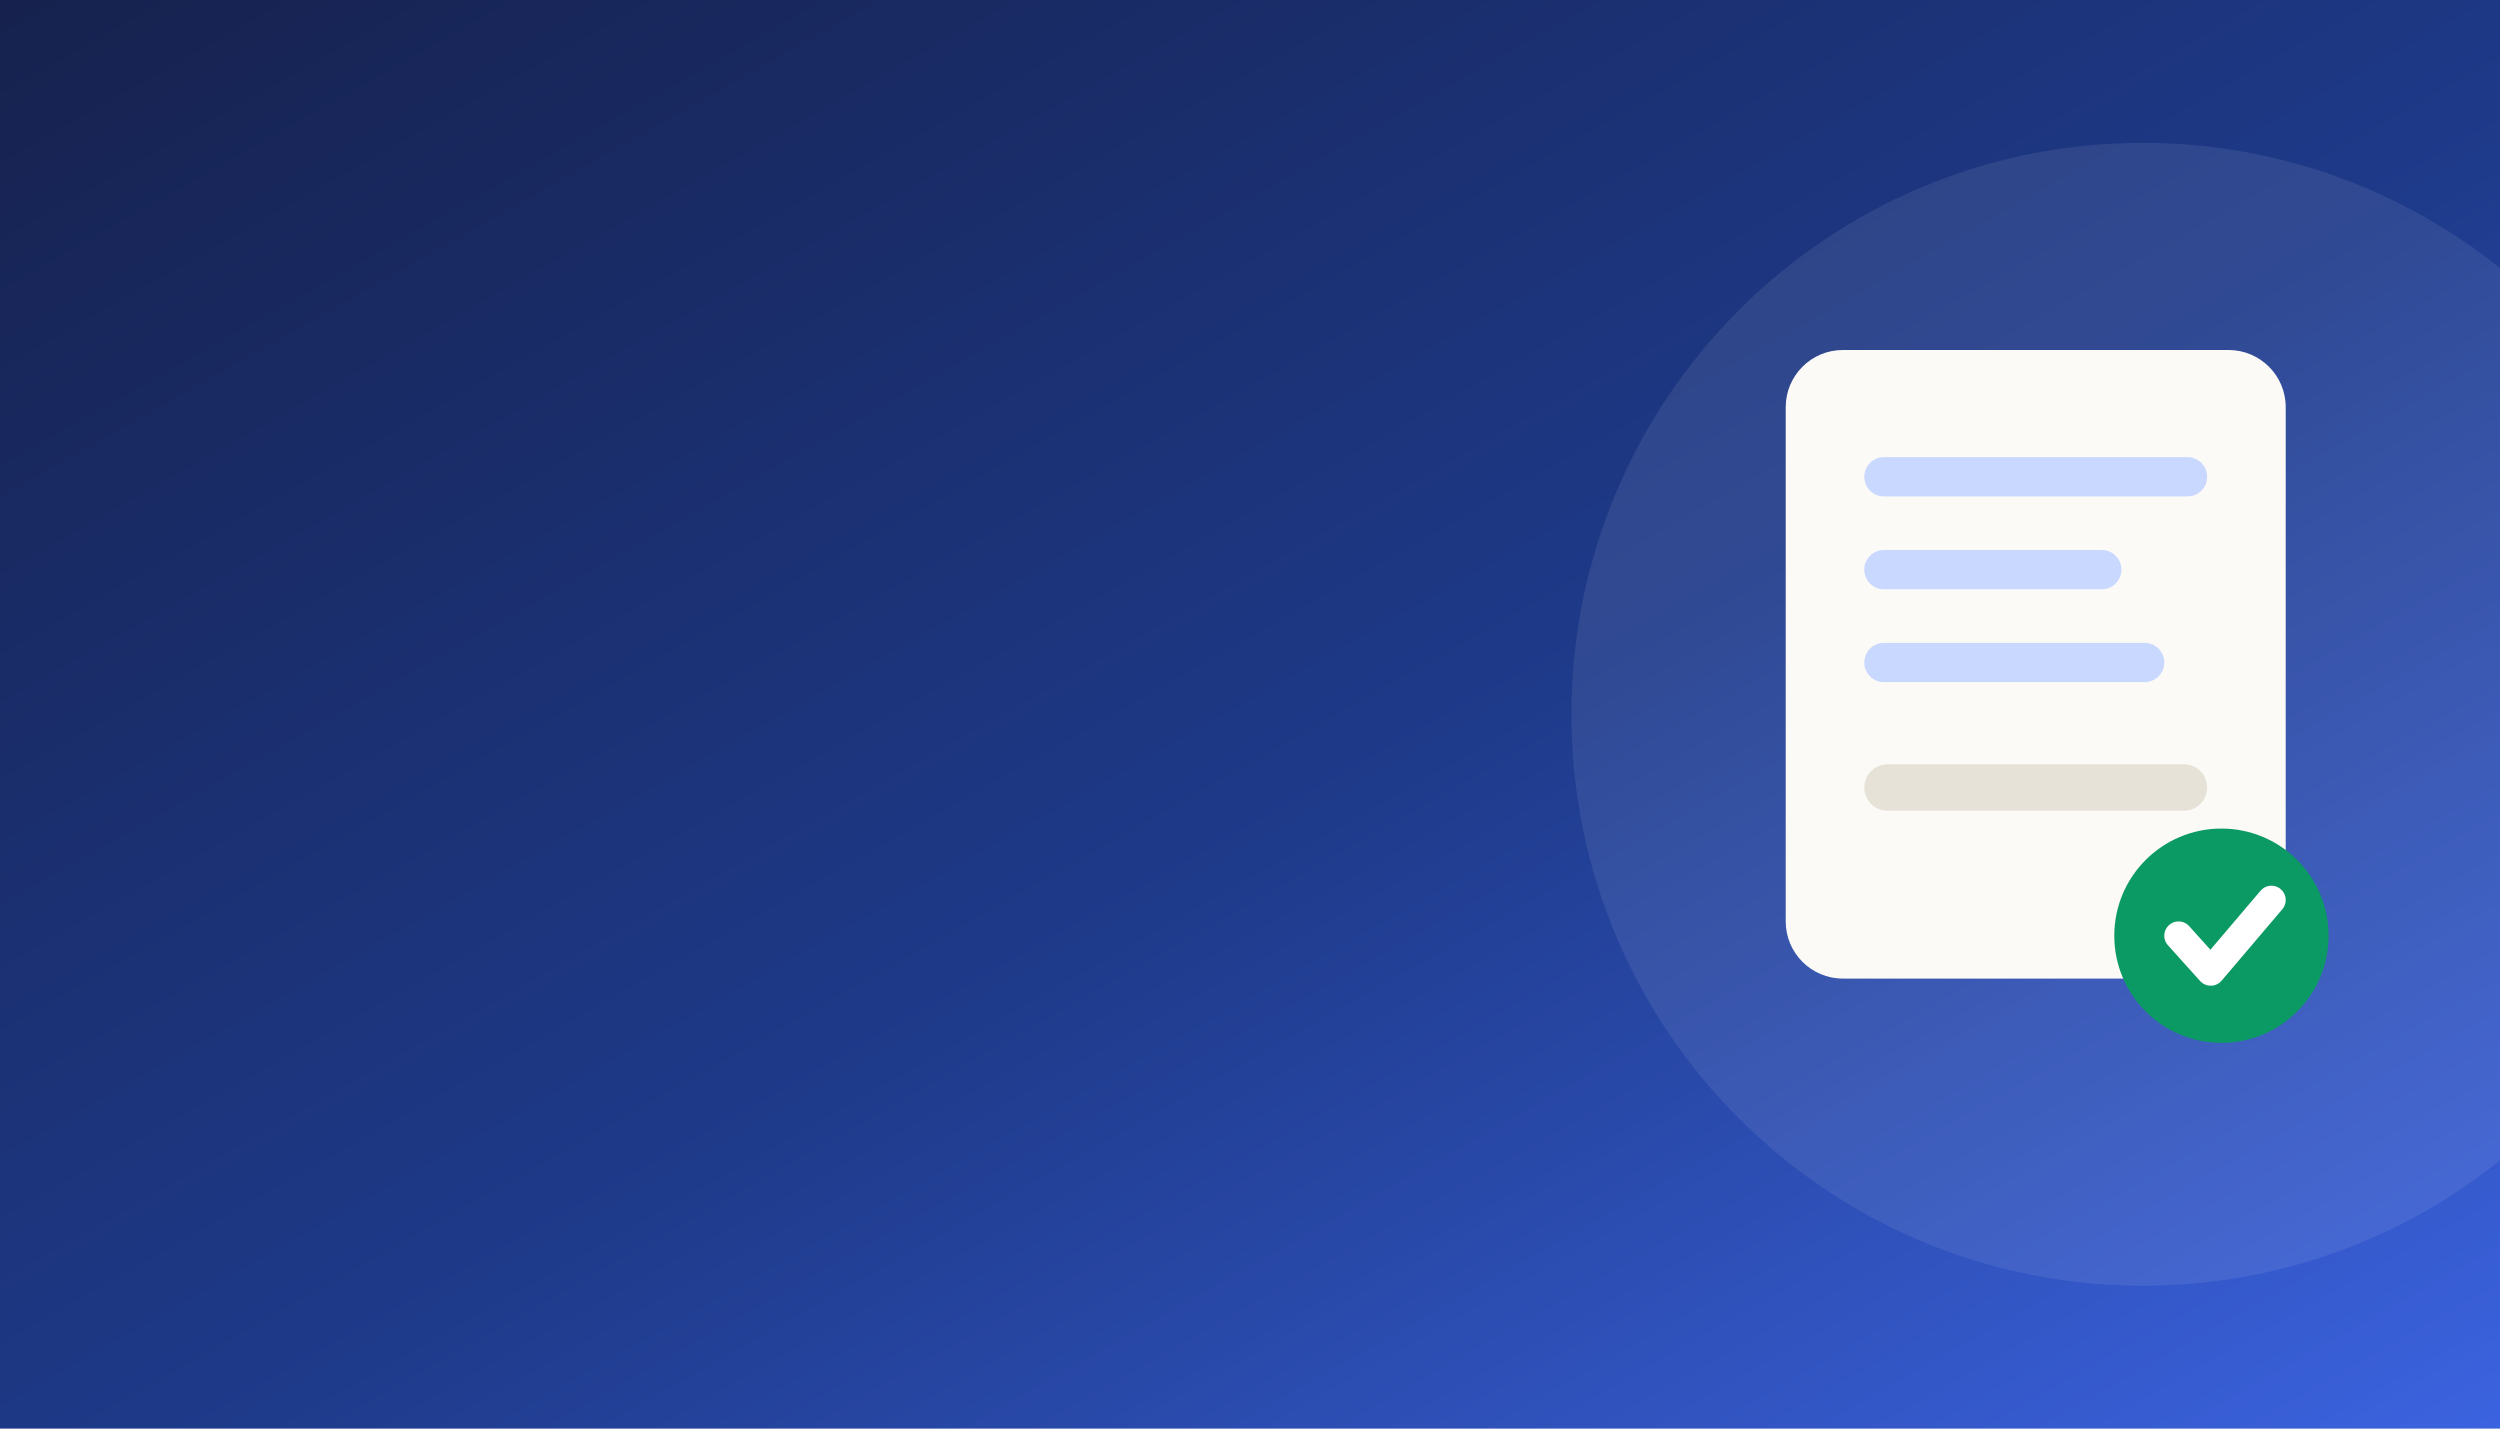
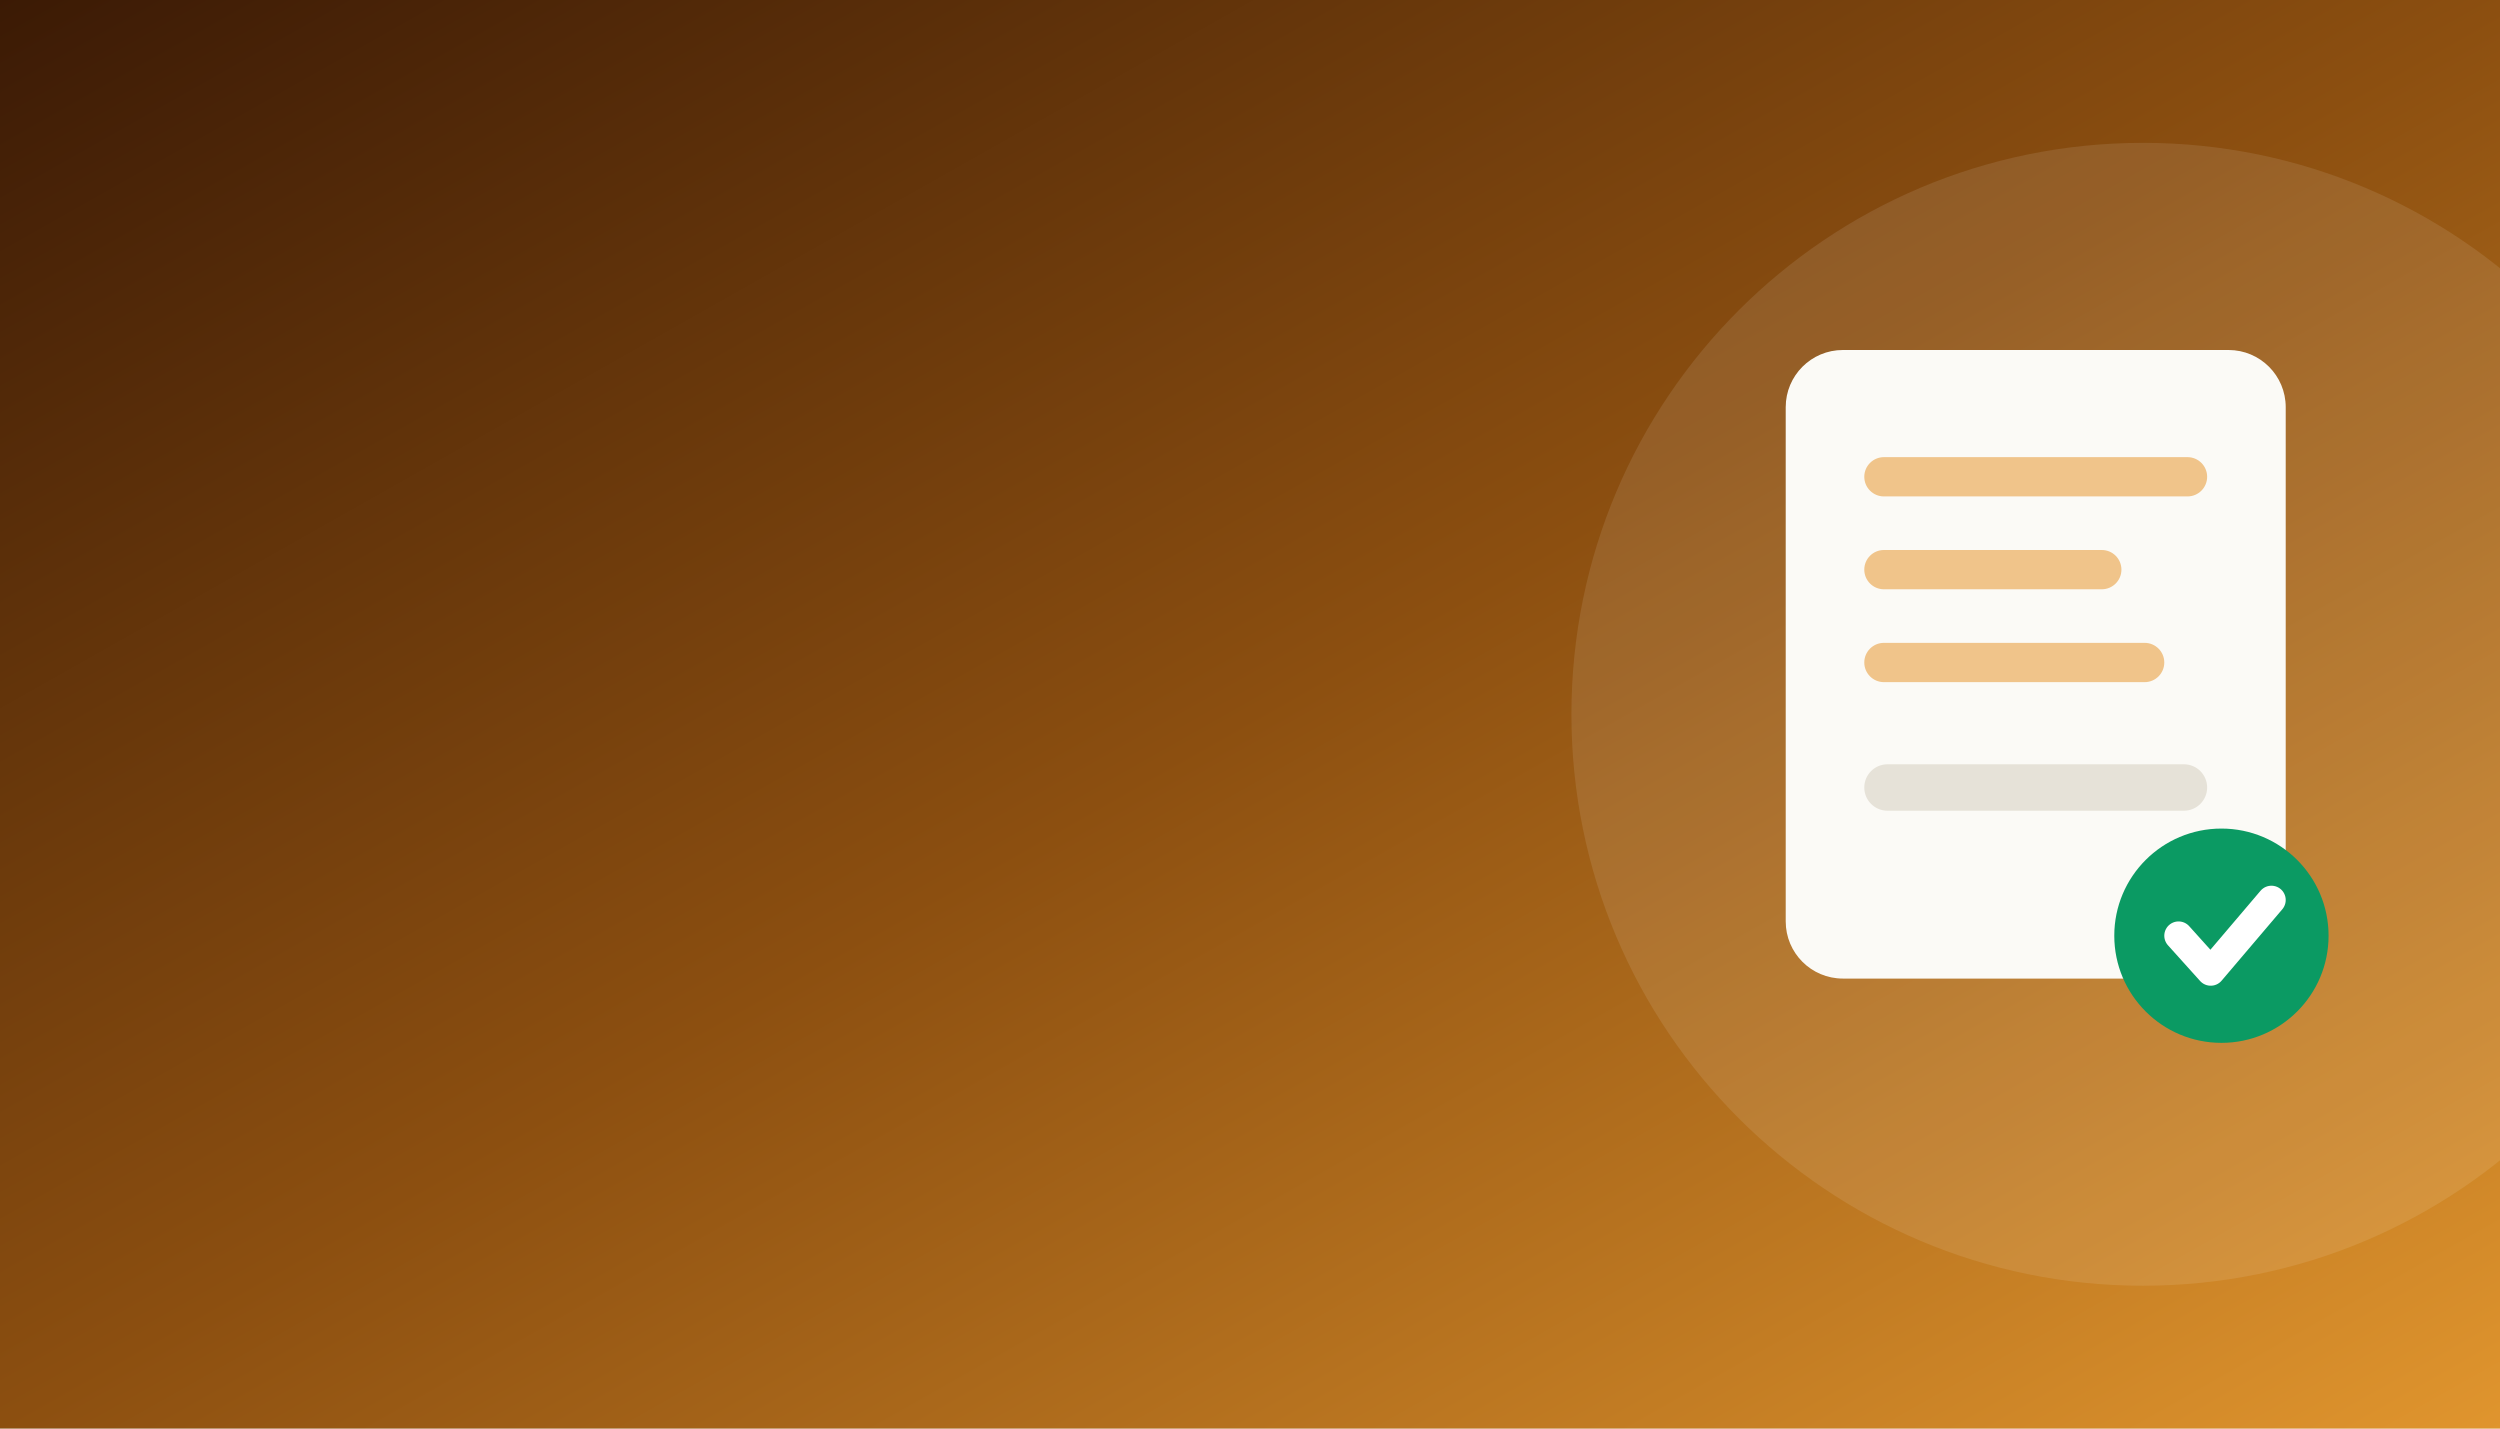
<svg xmlns="http://www.w3.org/2000/svg" viewBox="0 0 700 400" width="700" height="400" role="img" aria-label="">
  <defs>
    <linearGradient id="g2" x1="0" y1="0" x2="1" y2="1">
-       <stop offset="0" stop-color="#16214D" />
-       <stop offset="0.55" stop-color="#1E3A8A" />
-       <stop offset="1" stop-color="#3C63E0" />
+       <stop offset="0" stop-color="#3B1A05" />
+       <stop offset="0.5" stop-color="#8C4F10" />
+       <stop offset="1" stop-color="#E0952E" />
    </linearGradient>
  </defs>
  <rect width="700" height="400" fill="url(#g2)" />
-   <circle cx="600" cy="200" r="160" fill="#FFFFFF" opacity="0.08" />
+   <circle cx="600" cy="200" r="160" fill="#FFFFFF" opacity="0.1" />
  <rect x="500" y="98" width="140" height="176" rx="16" fill="#FBFAF6" />
-   <g fill="#C9D8FF">
+   <g fill="#F0C48A">
    <rect x="522" y="128" width="96" height="11" rx="5.5" />
    <rect x="522" y="154" width="72" height="11" rx="5.5" />
    <rect x="522" y="180" width="84" height="11" rx="5.5" />
  </g>
  <rect x="522" y="214" width="96" height="13" rx="6.5" fill="#E6E2D8" />
  <circle cx="622" cy="262" r="30" fill="#0B9A63" />
  <path d="M610 262l9 10 17-20" stroke="#FFFFFF" stroke-width="8" stroke-linecap="round" stroke-linejoin="round" fill="none" />
</svg>
